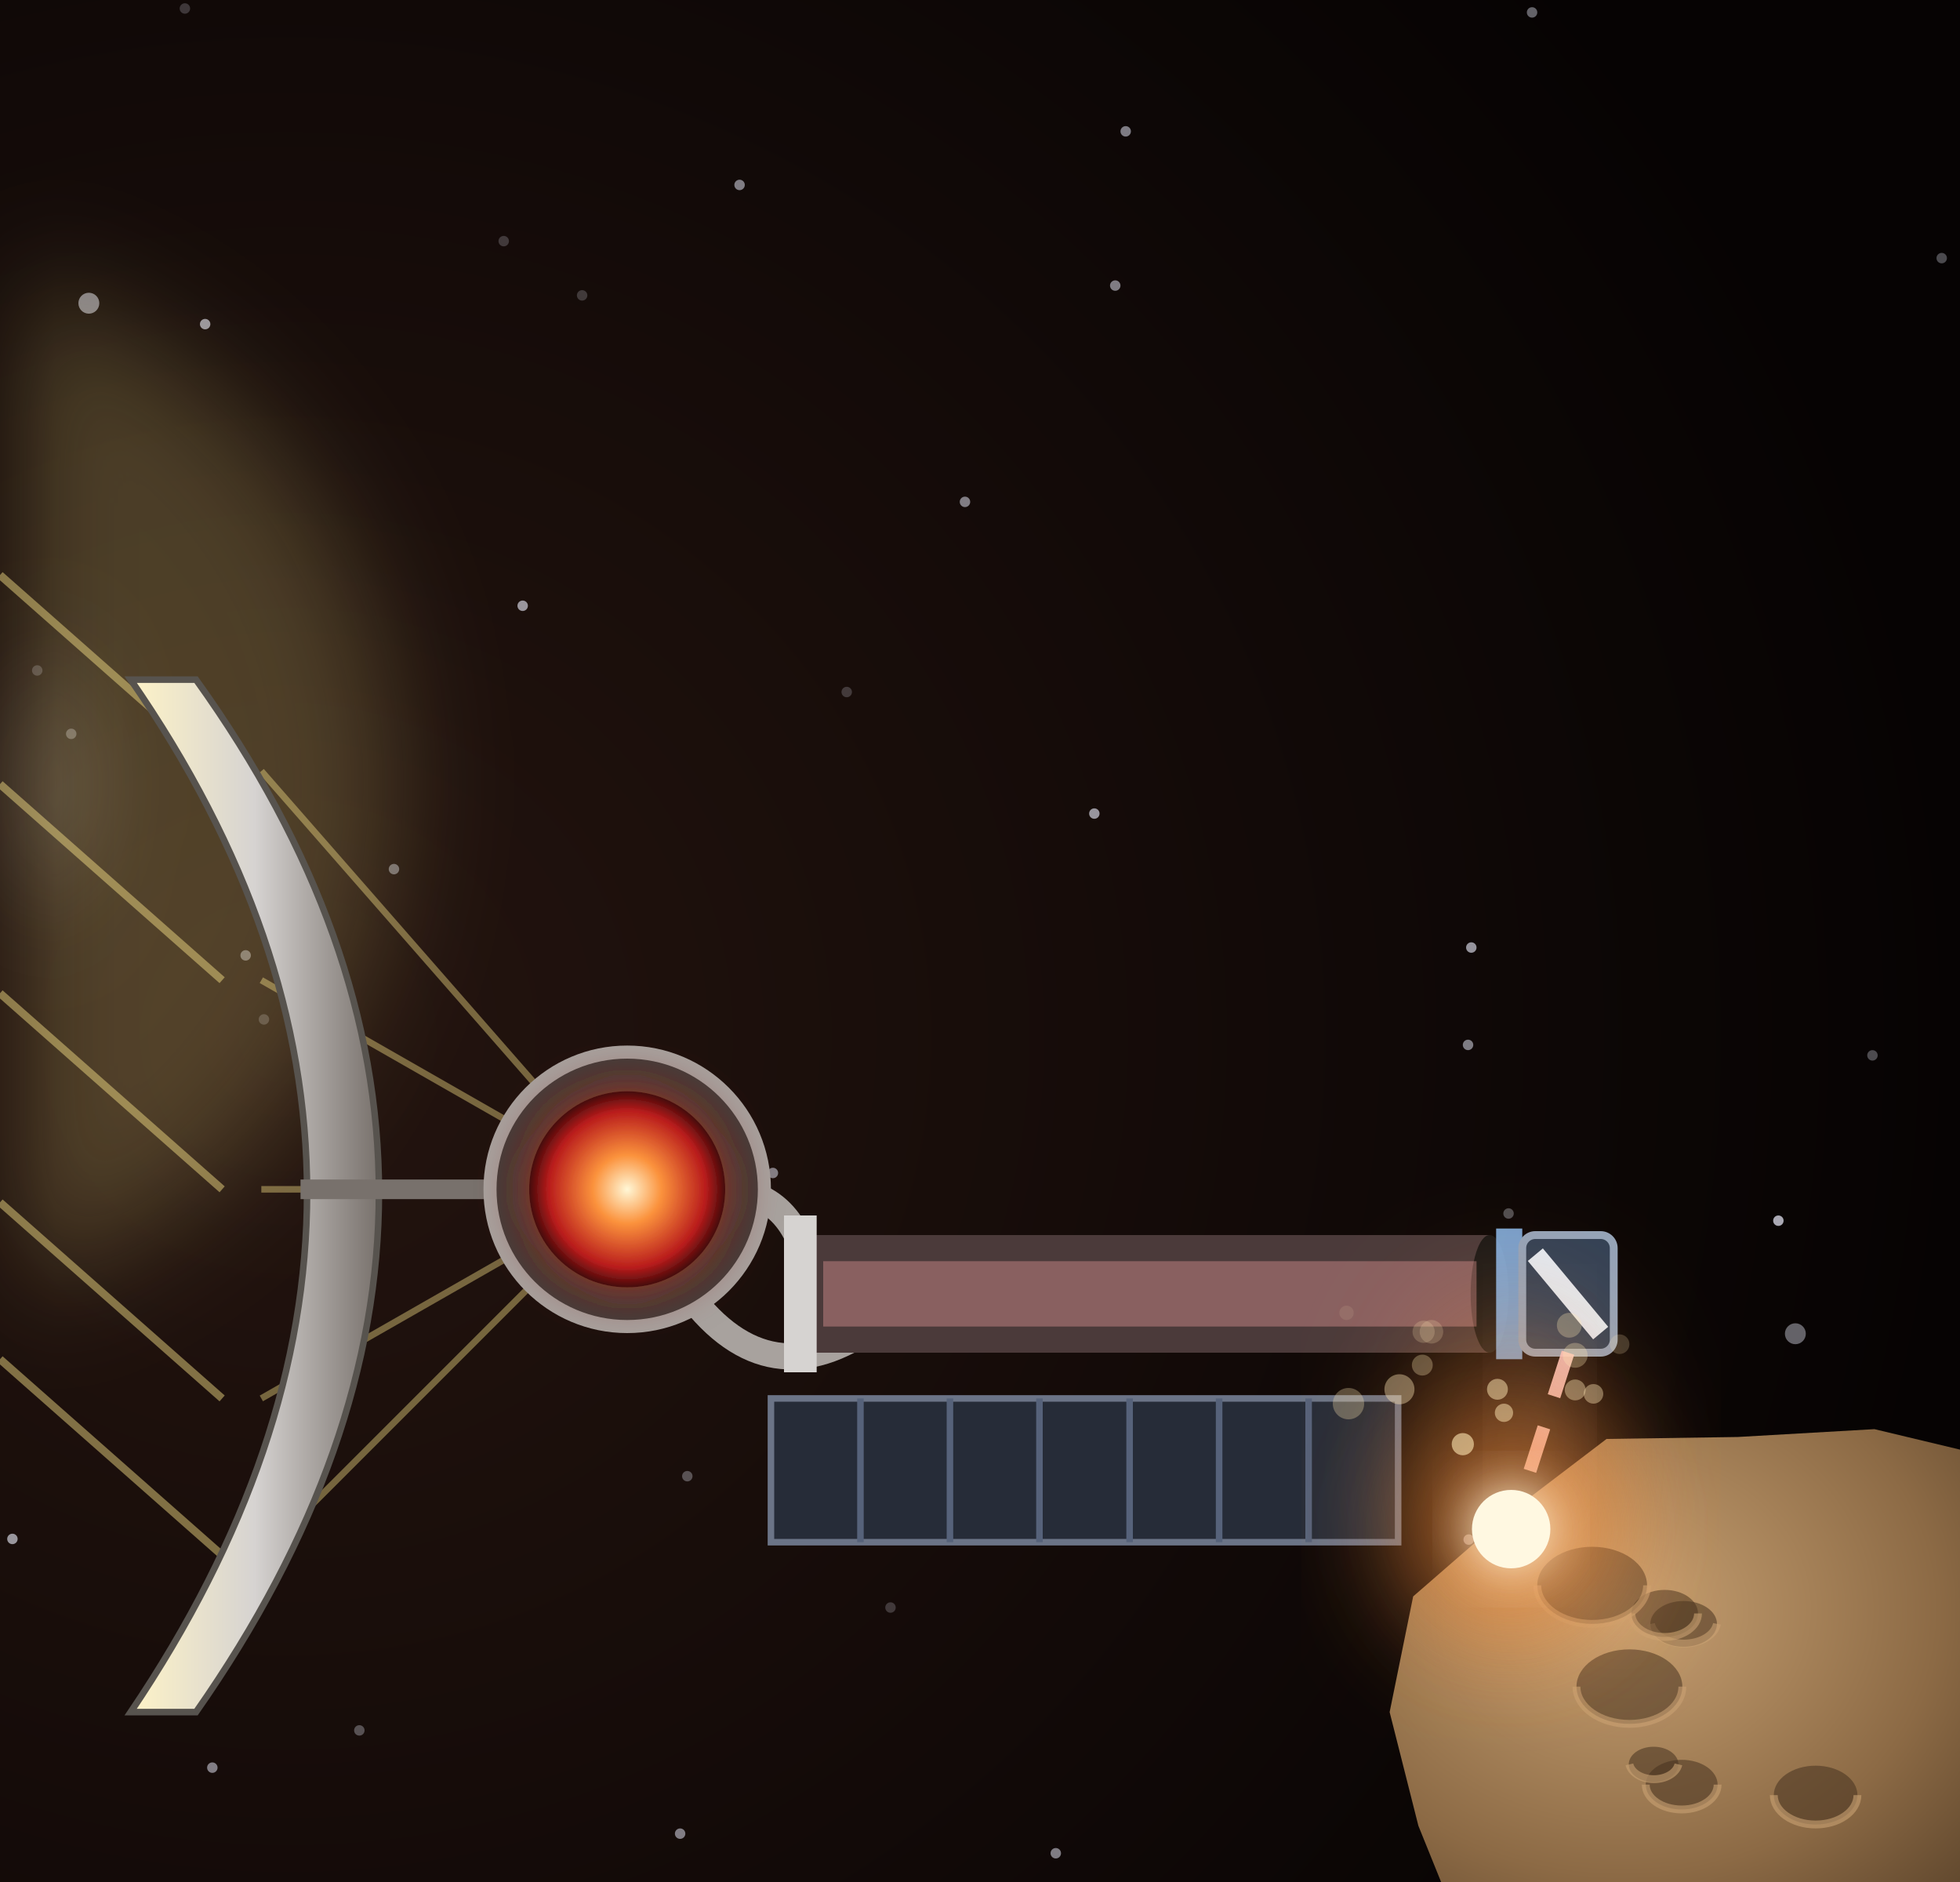
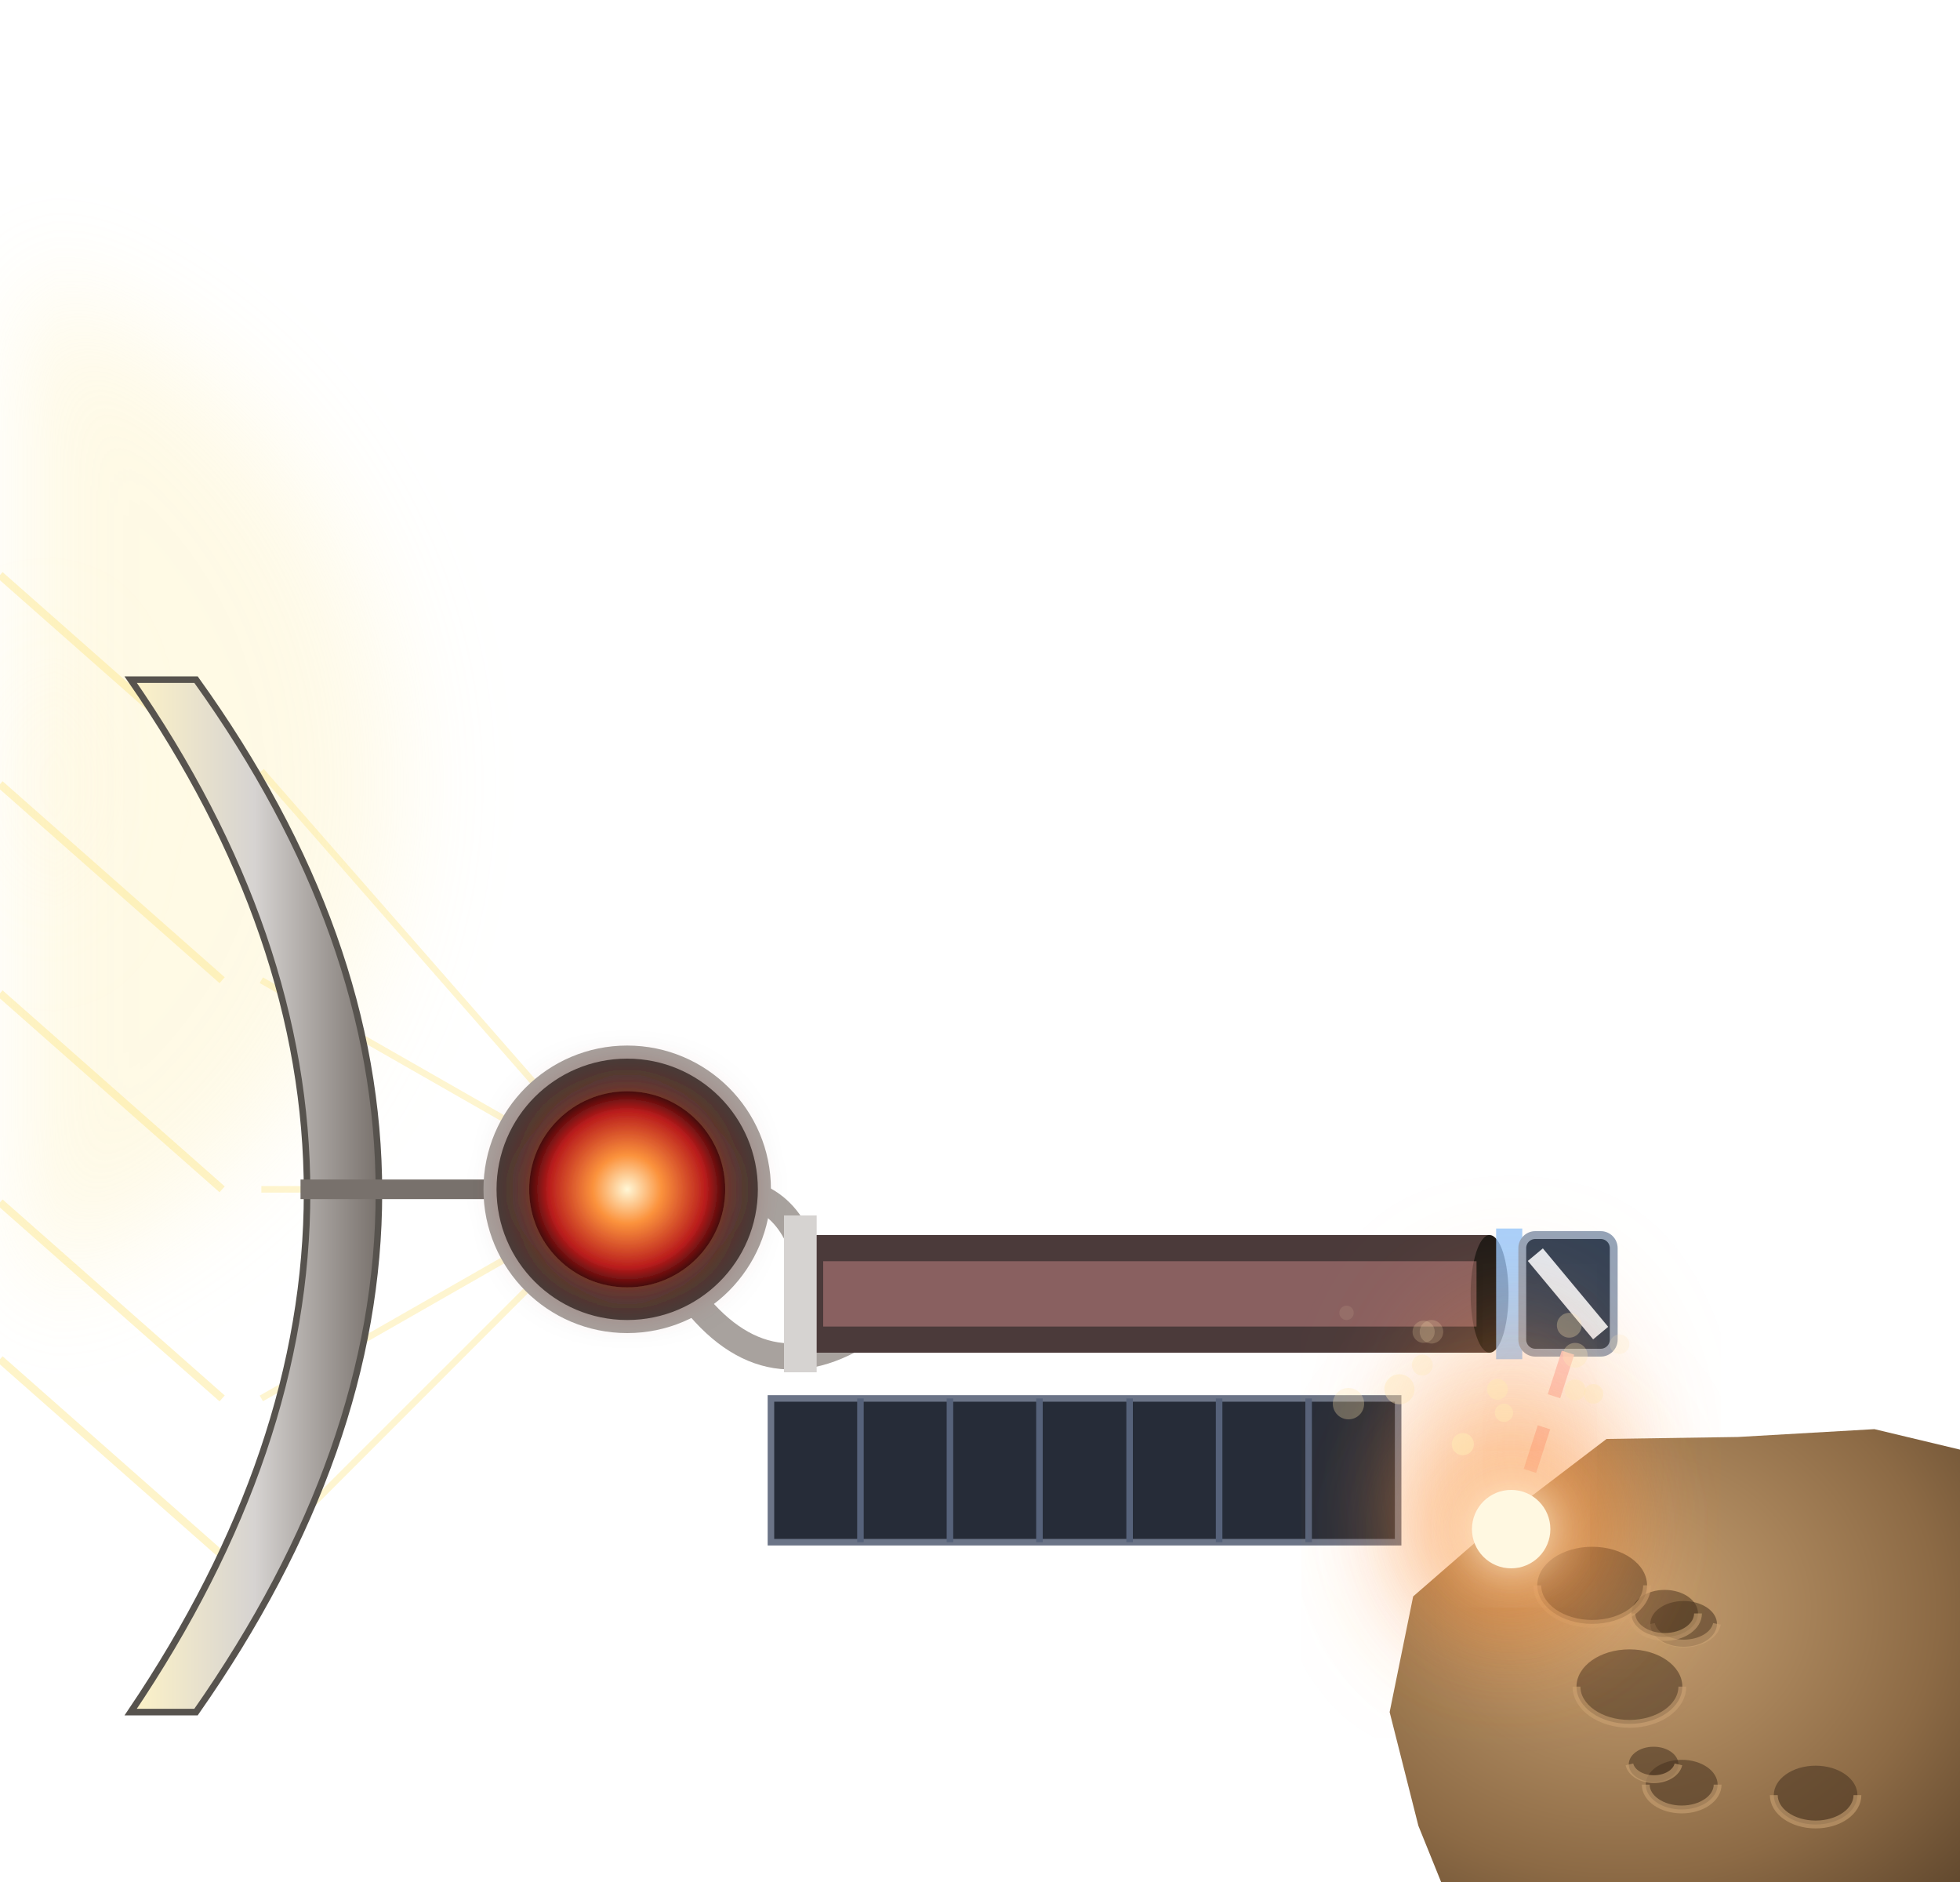
<svg xmlns="http://www.w3.org/2000/svg" viewBox="0 0 300 288" width="300" height="288">
  <defs>
    <filter id="glow" x="-50%" y="-50%" width="200%" height="200%">
      <feGaussianBlur stdDeviation="4" result="b" />
      <feMerge>
        <feMergeNode in="b" />
        <feMergeNode in="SourceGraphic" />
      </feMerge>
    </filter>
    <filter id="soft" x="-50%" y="-50%" width="200%" height="200%">
      <feGaussianBlur stdDeviation="9" />
    </filter>
    <radialGradient id="bg" cx="15%" cy="55%" r="85%">
      <stop offset="0%" stop-color="#24140f" />
      <stop offset="100%" stop-color="#060303" />
    </radialGradient>
    <linearGradient id="mir" x1="0" y1="0" x2="1" y2="0">
      <stop offset="0" stop-color="#fef3c7" stop-opacity="1" />
      <stop offset="0.5" stop-color="#d6d3d1" stop-opacity="1" />
      <stop offset="1" stop-color="#78716c" stop-opacity="1" />
    </linearGradient>
    <radialGradient id="oven" cx="50%" cy="50%" r="50%">
      <stop offset="0" stop-color="#fff7d6" stop-opacity="1" />
      <stop offset="0.35" stop-color="#fb923c" stop-opacity="1" />
      <stop offset="0.8" stop-color="#b91c1c" stop-opacity="1" />
      <stop offset="1" stop-color="#450a0a" stop-opacity="1" />
    </radialGradient>
    <linearGradient id="shHull" x1="0" y1="0" x2="1" y2="0">
      <stop offset="0" stop-color="#e3e7ee" stop-opacity="1" />
      <stop offset="0.45" stop-color="#9aa3b2" stop-opacity="1" />
      <stop offset="1" stop-color="#3b424f" stop-opacity="1" />
    </linearGradient>
    <radialGradient id="shTank" cx="35%" cy="35%" r="70%">
      <stop offset="0" stop-color="#f4f6fa" stop-opacity="1" />
      <stop offset="0.55" stop-color="#a7b0be" stop-opacity="1" />
      <stop offset="1" stop-color="#4b5260" stop-opacity="1" />
    </radialGradient>
    <linearGradient id="shRad" x1="0" y1="0" x2="0" y2="1">
      <stop offset="0" stop-color="#3a4252" stop-opacity="1" />
      <stop offset="1" stop-color="#262c38" stop-opacity="1" />
    </linearGradient>
    <linearGradient id="shPv" x1="0" y1="0" x2="0" y2="1">
      <stop offset="0" stop-color="#1e3a8a" stop-opacity="1" />
      <stop offset="1" stop-color="#172554" stop-opacity="1" />
    </linearGradient>
  </defs>
-   <rect width="300" height="288" fill="url(#bg)" />
-   <circle cx="1.9" cy="235.5" r="0.8" fill="#eef0ff" opacity="0.6" />
-   <circle cx="60.3" cy="133" r="0.8" fill="#eef0ff" opacity="0.4" />
-   <circle cx="224.8" cy="235.6" r="0.8" fill="#eef0ff" opacity="0.5" />
-   <circle cx="225.2" cy="145" r="0.8" fill="#eef0ff" opacity="0.6" />
-   <circle cx="113.2" cy="28.3" r="0.8" fill="#eef0ff" opacity="0.5" />
-   <circle cx="129.6" cy="105.9" r="0.8" fill="#eef0ff" opacity="0.2" />
-   <circle cx="170.7" cy="43.7" r="0.8" fill="#eef0ff" opacity="0.5" />
-   <circle cx="55" cy="264.8" r="0.8" fill="#eef0ff" opacity="0.3" />
-   <circle cx="289.9" cy="285.6" r="0.8" fill="#eef0ff" opacity="0.7" />
-   <circle cx="38.4" cy="123.8" r="0.8" fill="#eef0ff" opacity="0.6" />
-   <circle cx="85.6" cy="170.7" r="0.8" fill="#eef0ff" opacity="0.6" />
-   <circle cx="5.7" cy="102.6" r="0.8" fill="#eef0ff" opacity="0.2" />
-   <circle cx="28.3" cy="1.3" r="0.8" fill="#eef0ff" opacity="0.2" />
-   <circle cx="105.2" cy="225.9" r="0.8" fill="#eef0ff" opacity="0.3" />
-   <circle cx="77.1" cy="36.9" r="0.8" fill="#eef0ff" opacity="0.2" />
-   <circle cx="40.4" cy="156" r="0.8" fill="#eef0ff" opacity="0.2" />
-   <circle cx="13.6" cy="46.4" r="1.6" fill="#eef0ff" opacity="0.5" />
-   <circle cx="104.1" cy="280.6" r="0.8" fill="#eef0ff" opacity="0.5" />
-   <circle cx="274.8" cy="204.1" r="1.6" fill="#eef0ff" opacity="0.4" />
-   <circle cx="10.9" cy="112.3" r="0.8" fill="#eef0ff" opacity="0.3" />
-   <circle cx="286.6" cy="161.5" r="0.8" fill="#eef0ff" opacity="0.3" />
-   <circle cx="31.4" cy="49.6" r="0.8" fill="#eef0ff" opacity="0.6" />
-   <circle cx="297.2" cy="39.5" r="0.8" fill="#eef0ff" opacity="0.3" />
-   <circle cx="224.7" cy="159.9" r="0.8" fill="#eef0ff" opacity="0.5" />
-   <circle cx="110.2" cy="172.4" r="0.8" fill="#eef0ff" opacity="0.2" />
-   <circle cx="172.3" cy="20.1" r="0.8" fill="#eef0ff" opacity="0.5" />
-   <circle cx="118.3" cy="179.5" r="0.8" fill="#eef0ff" opacity="0.5" />
-   <circle cx="111.2" cy="188.5" r="0.8" fill="#eef0ff" opacity="0.5" />
-   <circle cx="136.3" cy="246" r="0.8" fill="#eef0ff" opacity="0.2" />
-   <circle cx="167.5" cy="124.5" r="0.8" fill="#eef0ff" opacity="0.6" />
-   <circle cx="234.5" cy="1.9" r="0.8" fill="#eef0ff" opacity="0.4" />
-   <circle cx="89.1" cy="45.2" r="0.8" fill="#eef0ff" opacity="0.2" />
-   <circle cx="272.2" cy="186.8" r="0.8" fill="#eef0ff" opacity="0.7" />
-   <circle cx="80" cy="92.7" r="0.8" fill="#eef0ff" opacity="0.6" />
-   <circle cx="230.9" cy="185.7" r="0.8" fill="#eef0ff" opacity="0.3" />
-   <circle cx="32.5" cy="270.5" r="0.8" fill="#eef0ff" opacity="0.5" />
-   <circle cx="147.7" cy="76.8" r="0.8" fill="#eef0ff" opacity="0.5" />
-   <circle cx="161.6" cy="283.6" r="0.8" fill="#eef0ff" opacity="0.5" />
-   <circle cx="248.4" cy="279.5" r="0.8" fill="#eef0ff" opacity="0.4" />
-   <circle cx="37.6" cy="146.2" r="0.8" fill="#eef0ff" opacity="0.4" />
  <circle cx="-20" cy="120" r="80" fill="#fde68a" opacity="0.22" filter="url(#soft)" />
  <circle cx="-20" cy="120" r="28" fill="#fff7d6" opacity="0.55" filter="url(#soft)" />
  <defs>
    <radialGradient id="rk" cx="32%" cy="30%" r="80%">
      <stop offset="0" stop-color="#c9a273" stop-opacity="1" />
      <stop offset="0.55" stop-color="#8c6a45" stop-opacity="1" />
      <stop offset="1" stop-color="#45321f" stop-opacity="1" />
    </radialGradient>
  </defs>
  <polygon points="323.2,262 316.8,280.1 306.6,296.9 287.6,306.9 266,311 244.1,307.5 224.5,297.7 217.1,279.4 212.7,262 216.3,244.3 230.8,231.7 245.9,220.2 266,219.9 286.9,218.7 309.9,224.2 313.1,245.2" fill="url(#rk)" />
  <ellipse cx="257.7" cy="248.5" rx="5.1" ry="3.5" fill="#45321f" opacity="0.55" />
  <path d="M252.7,248.5 A5.1,3.5 0 0 0 262.8,248.5" stroke="#c9a273" stroke-width="1.2" fill="none" opacity="0.6" />
  <ellipse cx="277.9" cy="274.7" rx="6.4" ry="4.5" fill="#45321f" opacity="0.55" />
  <path d="M271.5,274.7 A6.4,4.5 0 0 0 284.3,274.7" stroke="#c9a273" stroke-width="1.2" fill="none" opacity="0.6" />
  <ellipse cx="257.4" cy="273.1" rx="5.5" ry="3.8" fill="#45321f" opacity="0.55" />
  <path d="M251.9,273.1 A5.5,3.8 0 0 0 262.9,273.1" stroke="#c9a273" stroke-width="1.2" fill="none" opacity="0.6" />
  <ellipse cx="254.8" cy="246.9" rx="5.1" ry="3.6" fill="#45321f" opacity="0.55" />
  <path d="M249.7,246.9 A5.1,3.6 0 0 0 259.9,246.9" stroke="#c9a273" stroke-width="1.2" fill="none" opacity="0.6" />
  <ellipse cx="249.4" cy="258.1" rx="8.1" ry="5.7" fill="#45321f" opacity="0.55" />
  <path d="M241.3,258.1 A8.1,5.7 0 0 0 257.5,258.1" stroke="#c9a273" stroke-width="1.2" fill="none" opacity="0.6" />
  <ellipse cx="253.1" cy="270" rx="3.8" ry="2.7" fill="#45321f" opacity="0.55" />
  <path d="M249.4,270 A3.8,2.7 0 0 0 256.9,270" stroke="#c9a273" stroke-width="1.2" fill="none" opacity="0.6" />
  <ellipse cx="243.7" cy="242.6" rx="8.4" ry="5.9" fill="#45321f" opacity="0.55" />
  <path d="M235.3,242.6 A8.4,5.9 0 0 0 252.1,242.6" stroke="#c9a273" stroke-width="1.2" fill="none" opacity="0.6" />
  <line x1="0" y1="88" x2="34" y2="118" stroke="#fde68a" stroke-width="1.2" opacity="0.45" />
  <line x1="40" y1="118" x2="96" y2="182" stroke="#fde68a" stroke-width="1" opacity="0.4" />
  <line x1="0" y1="120" x2="34" y2="150" stroke="#fde68a" stroke-width="1.2" opacity="0.45" />
  <line x1="40" y1="150" x2="96" y2="182" stroke="#fde68a" stroke-width="1" opacity="0.4" />
  <line x1="0" y1="152" x2="34" y2="182" stroke="#fde68a" stroke-width="1.2" opacity="0.45" />
  <line x1="40" y1="182" x2="96" y2="182" stroke="#fde68a" stroke-width="1" opacity="0.4" />
  <line x1="0" y1="184" x2="34" y2="214" stroke="#fde68a" stroke-width="1.2" opacity="0.45" />
  <line x1="40" y1="214" x2="96" y2="182" stroke="#fde68a" stroke-width="1" opacity="0.4" />
  <line x1="0" y1="208" x2="34" y2="238" stroke="#fde68a" stroke-width="1.2" opacity="0.45" />
  <line x1="40" y1="238" x2="96" y2="182" stroke="#fde68a" stroke-width="1" opacity="0.4" />
  <path d="M30,104 Q86,182 30,262 L20,262 Q74,182 20,104 Z" fill="url(#mir)" stroke="#57534e" stroke-width="1" />
  <line x1="46" y1="182" x2="80" y2="182" stroke="#78716c" stroke-width="3" />
  <rect x="118" y="214" width="96" height="22" fill="#262c38" stroke="#6b7487" stroke-width="1" />
  <line x1="131.7" y1="214" x2="131.7" y2="236" stroke="#56627a" stroke-width="1" />
  <line x1="145.4" y1="214" x2="145.4" y2="236" stroke="#56627a" stroke-width="1" />
  <line x1="159.1" y1="214" x2="159.1" y2="236" stroke="#56627a" stroke-width="1" />
  <line x1="172.9" y1="214" x2="172.9" y2="236" stroke="#56627a" stroke-width="1" />
  <line x1="186.6" y1="214" x2="186.6" y2="236" stroke="#56627a" stroke-width="1" />
  <line x1="200.3" y1="214" x2="200.3" y2="236" stroke="#56627a" stroke-width="1" />
  <path d="M110,182 Q122,182 124,196" stroke="#a8a29e" stroke-width="4" fill="none" />
  <path d="M104,196 Q116,214 132,204" stroke="#a8a29e" stroke-width="4" fill="none" />
  <circle cx="96" cy="182" r="21" fill="#44403c" stroke="#a8a29e" stroke-width="2" />
  <circle cx="96" cy="182" r="15" fill="url(#oven)" filter="url(#glow)" />
  <rect x="124" y="189" width="104" height="18" fill="#4b3a3a" />
  <ellipse cx="228" cy="198" rx="2.9" ry="9" fill="#1c1917" />
  <rect x="126" y="193" width="100" height="10" fill="#fca5a5" opacity="0.35" />
  <rect x="120" y="186" width="5" height="24" fill="#d6d3d1" />
  <rect x="229" y="188" width="4" height="20" fill="#93c5fd" opacity="0.8" />
  <rect x="233" y="189" width="14" height="18" rx="2" fill="#334155" stroke="#94a3b8" stroke-width="1.2" />
  <line x1="235" y1="192" x2="245" y2="204" stroke="#e2e8f0" stroke-width="3" />
  <line x1="240" y1="207" x2="231.3" y2="234" stroke="#fecaca" stroke-width="10" opacity="0.18" filter="url(#soft)" />
  <line x1="240" y1="207" x2="231.3" y2="234" stroke="#fecaca" stroke-width="2" stroke-dasharray="7 5" opacity="0.9" />
  <ellipse cx="231.3" cy="224" rx="16" ry="26" fill="#fb923c" opacity="0.28" filter="url(#soft)" />
  <circle cx="231.3" cy="234" r="16" fill="#fb923c" opacity="0.6" filter="url(#soft)" />
  <circle cx="231.3" cy="234" r="6" fill="#fff8e1" filter="url(#glow)" />
  <circle cx="241.1" cy="207.4" r="1.9" fill="#ffe7b3" opacity="0.3" />
  <circle cx="240.2" cy="202.8" r="1.9" fill="#ffe7b3" opacity="0.3" />
  <circle cx="243.9" cy="213.3" r="1.5" fill="#ffe7b3" opacity="0.4" />
  <circle cx="230.2" cy="216.2" r="1.4" fill="#ffe7b3" opacity="0.5" />
  <circle cx="214.2" cy="212.6" r="2.3" fill="#ffe7b3" opacity="0.4" />
  <circle cx="217.9" cy="203.8" r="1.7" fill="#ffe7b3" opacity="0.2" />
  <circle cx="223.9" cy="221" r="1.7" fill="#ffe7b3" opacity="0.6" />
  <circle cx="229.2" cy="212.6" r="1.6" fill="#ffe7b3" opacity="0.5" />
  <circle cx="219.1" cy="203.8" r="1.8" fill="#ffe7b3" opacity="0.2" />
  <circle cx="217.7" cy="208.9" r="1.6" fill="#ffe7b3" opacity="0.3" />
  <circle cx="241.1" cy="212.7" r="1.6" fill="#ffe7b3" opacity="0.4" />
  <circle cx="206.4" cy="214.8" r="2.4" fill="#ffe7b3" opacity="0.3" />
  <circle cx="247.9" cy="205.7" r="1.5" fill="#ffe7b3" opacity="0.2" />
  <circle cx="206.1" cy="200.9" r="1.1" fill="#ffe7b3" opacity="0.1" />
</svg>
